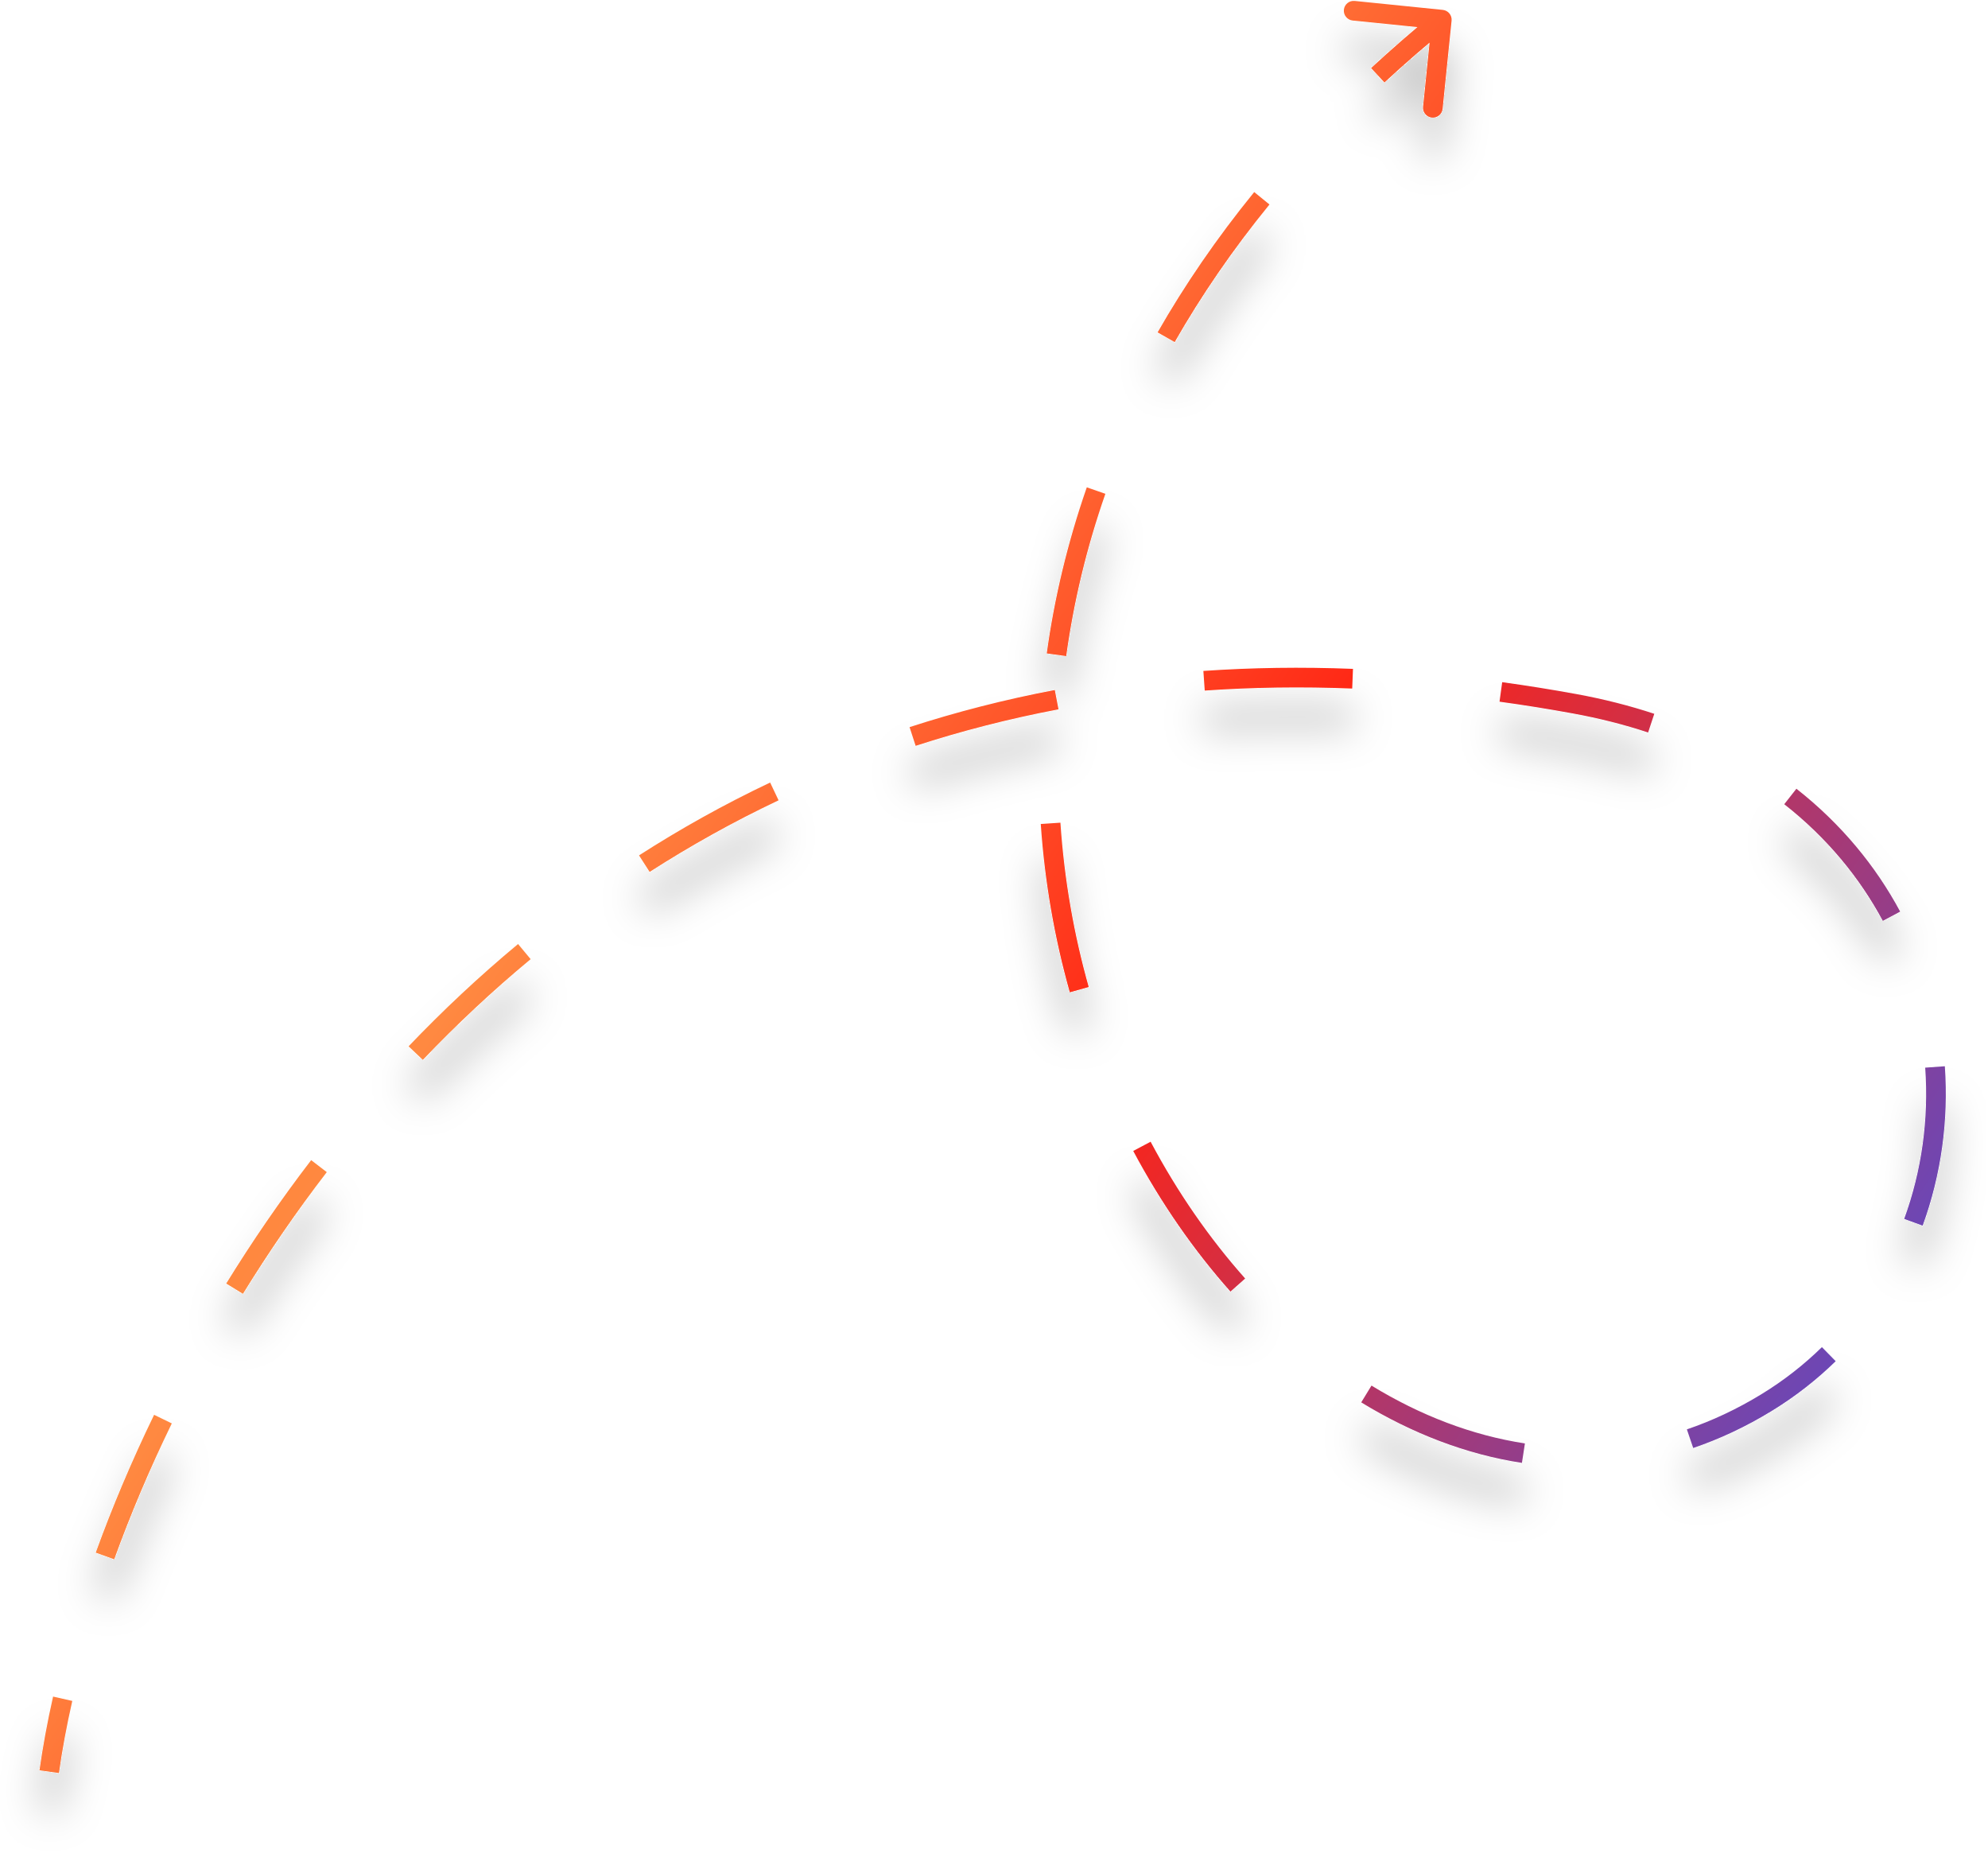
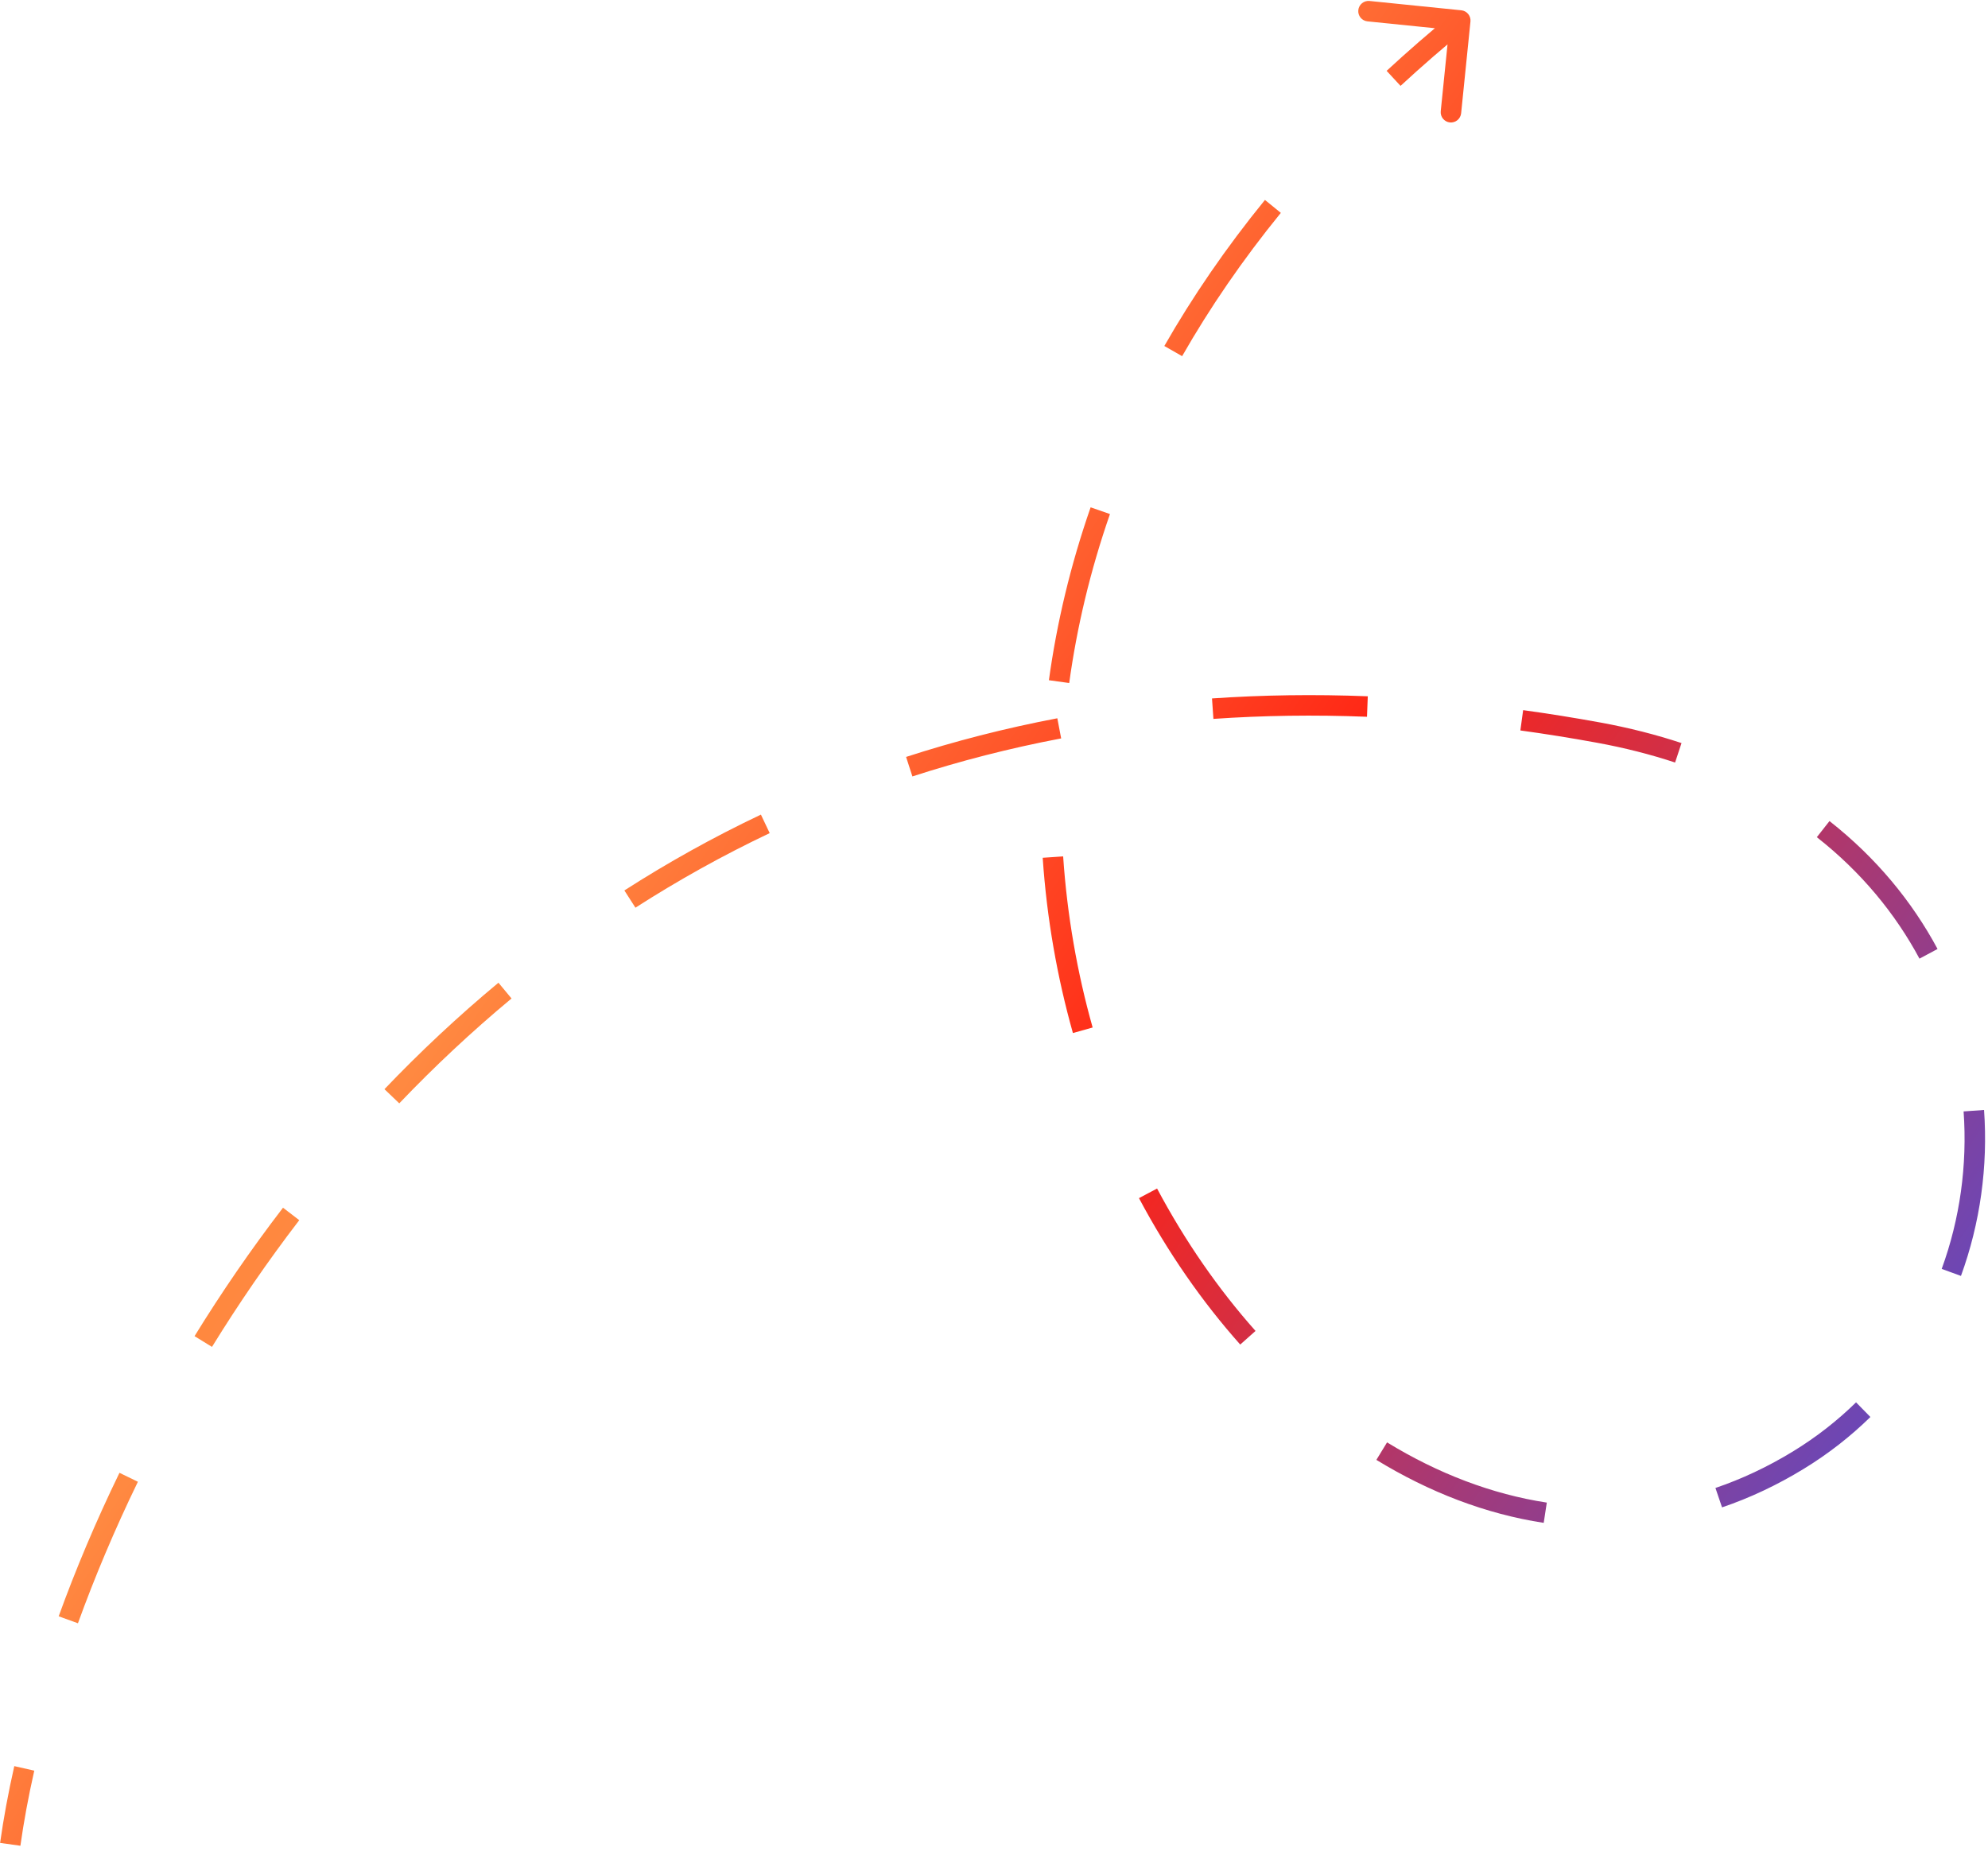
- <svg xmlns="http://www.w3.org/2000/svg" width="202" height="189" viewBox="0 0 202 189" fill="none">
-   <g filter="url(#filter0_d_1_1282)">
-     <path d="M160 71.5L159.82 72.484L159.82 72.484L160 71.5ZM179.5 142.5L180.021 143.353L179.5 142.5ZM147.495 2.101C147.551 1.552 147.151 1.061 146.601 1.005L137.647 0.095C137.098 0.039 136.607 0.439 136.551 0.989C136.495 1.538 136.896 2.029 137.445 2.085L145.404 2.894L144.595 10.853C144.539 11.402 144.939 11.893 145.489 11.949C146.038 12.005 146.529 11.604 146.585 11.055L147.495 2.101ZM5.99 180.138C6.314 177.828 6.764 175.376 7.345 172.809L5.394 172.367C4.802 174.984 4.342 177.491 4.01 179.861L5.99 180.138ZM11.606 158.425C13.228 153.949 15.175 149.313 17.457 144.614L15.659 143.74C13.345 148.502 11.371 153.202 9.726 157.744L11.606 158.425ZM24.687 131.452C27.256 127.284 30.093 123.139 33.204 119.084L31.617 117.867C28.463 121.978 25.588 126.179 22.984 130.403L24.687 131.452ZM42.963 107.682C46.368 104.117 50.019 100.687 53.919 97.447L52.641 95.909C48.679 99.2 44.973 102.682 41.517 106.3L42.963 107.682ZM66.01 88.587C70.148 85.931 74.513 83.49 79.111 81.31L78.254 79.503C73.577 81.721 69.137 84.204 64.93 86.904L66.01 88.587ZM93.037 75.776C97.673 74.272 102.511 73.024 107.554 72.066L107.18 70.101C102.055 71.075 97.136 72.344 92.42 73.874L93.037 75.776ZM122.412 70.161C127.241 69.827 132.235 69.75 137.398 69.954L137.476 67.955C132.243 67.749 127.176 67.827 122.274 68.165L122.412 70.161ZM152.365 71.289C154.816 71.625 157.301 72.023 159.82 72.484L160.18 70.516C157.632 70.05 155.118 69.648 152.637 69.307L152.365 71.289ZM159.82 72.484C162.531 72.979 165.078 73.631 167.464 74.419L168.092 72.52C165.614 71.702 162.977 71.028 160.18 70.516L159.82 72.484ZM181.296 81.706C185.632 85.113 188.957 89.167 191.314 93.561L193.077 92.616C190.589 87.98 187.087 83.712 182.532 80.133L181.296 81.706ZM195.619 108.47C195.992 113.705 195.261 118.962 193.482 123.839L195.361 124.525C197.238 119.379 198.007 113.841 197.614 108.328L195.619 108.47ZM185.124 136.864C183.302 138.649 181.252 140.257 178.979 141.647L180.021 143.353C182.425 141.884 184.595 140.182 186.524 138.293L185.124 136.864ZM178.979 141.647C176.484 143.171 173.951 144.354 171.402 145.22L172.046 147.114C174.739 146.199 177.405 144.952 180.021 143.353L178.979 141.647ZM154.946 146.648C149.587 145.829 144.322 143.808 139.357 140.771L138.314 142.478C143.477 145.635 148.991 147.761 154.644 148.625L154.946 146.648ZM126.522 129.894C122.902 125.825 119.655 121.149 116.913 115.995L115.147 116.934C117.961 122.223 121.298 127.031 125.028 131.223L126.522 129.894ZM110.626 100.279C109.129 94.965 108.139 89.367 107.748 83.581L105.752 83.716C106.153 89.642 107.167 95.376 108.701 100.821L110.626 100.279ZM108.339 66.66C109.087 61.222 110.391 55.703 112.317 50.169L110.429 49.512C108.458 55.171 107.124 60.82 106.358 66.387L108.339 66.66ZM119.359 34.76C122.05 30.051 125.246 25.375 128.991 20.776L127.44 19.513C123.628 24.195 120.37 28.961 117.622 33.768L119.359 34.76ZM140.672 8.381C142.717 6.491 144.869 4.621 147.132 2.775L145.868 1.225C143.573 3.096 141.39 4.993 139.314 6.913L140.672 8.381Z" fill="url(#paint0_linear_1_1282)" />
-   </g>
+ <svg xmlns="http://www.w3.org/2000/svg" width="194" height="181" viewBox="0 0 194 181" fill="none">
+   <path d="M156 71.5L155.82 72.484L156 71.5ZM175.5 142.5L176.021 143.353L175.5 142.5ZM143.495 2.101C143.551 1.552 143.151 1.061 142.601 1.005L133.647 0.095C133.098 0.039 132.607 0.439 132.551 0.989C132.495 1.538 132.896 2.029 133.445 2.085L141.404 2.894L140.595 10.853C140.539 11.402 140.939 11.893 141.489 11.949C142.038 12.005 142.529 11.604 142.585 11.055L143.495 2.101ZM1.99 180.138C2.314 177.828 2.764 175.376 3.345 172.809L1.394 172.367C0.802 174.984 0.342 177.491 0.01 179.861L1.99 180.138ZM7.606 158.425C9.228 153.949 11.175 149.313 13.457 144.614L11.659 143.74C9.345 148.502 7.371 153.202 5.726 157.744L7.606 158.425ZM20.687 131.452C23.256 127.284 26.093 123.139 29.204 119.084L27.617 117.867C24.463 121.978 21.588 126.179 18.984 130.403L20.687 131.452ZM38.963 107.682C42.368 104.117 46.019 100.687 49.919 97.447L48.641 95.909C44.679 99.2 40.973 102.682 37.517 106.3L38.963 107.682ZM62.01 88.587C66.148 85.931 70.513 83.49 75.111 81.31L74.254 79.503C69.577 81.721 65.137 84.204 60.93 86.904L62.01 88.587ZM89.037 75.776C93.673 74.272 98.511 73.024 103.554 72.066L103.18 70.101C98.055 71.075 93.136 72.344 88.42 73.874L89.037 75.776ZM118.412 70.161C123.241 69.827 128.235 69.75 133.398 69.954L133.476 67.955C128.243 67.749 123.176 67.827 118.274 68.165L118.412 70.161ZM148.365 71.289C150.816 71.625 153.301 72.023 155.82 72.484L156.18 70.516C153.632 70.05 151.118 69.648 148.637 69.307L148.365 71.289ZM155.82 72.484C158.531 72.979 161.078 73.631 163.464 74.419L164.092 72.52C161.614 71.702 158.977 71.028 156.18 70.516L155.82 72.484ZM177.296 81.706C181.632 85.113 184.957 89.167 187.314 93.561L189.077 92.616C186.589 87.98 183.087 83.712 178.532 80.133L177.296 81.706ZM191.619 108.47C191.992 113.705 191.261 118.962 189.482 123.839L191.361 124.525C193.238 119.379 194.007 113.841 193.614 108.328L191.619 108.47ZM181.124 136.864C179.302 138.649 177.252 140.257 174.979 141.647L176.021 143.353C178.425 141.884 180.595 140.182 182.524 138.293L181.124 136.864ZM174.979 141.647C172.484 143.171 169.951 144.354 167.402 145.22L168.046 147.114C170.739 146.199 173.405 144.952 176.021 143.353L174.979 141.647ZM150.946 146.648C145.587 145.829 140.322 143.808 135.357 140.771L134.314 142.478C139.477 145.635 144.991 147.761 150.644 148.625L150.946 146.648ZM122.522 129.894C118.902 125.825 115.655 121.149 112.913 115.995L111.147 116.934C113.961 122.223 117.298 127.031 121.028 131.223L122.522 129.894ZM106.626 100.279C105.129 94.965 104.139 89.367 103.748 83.581L101.752 83.716C102.153 89.642 103.167 95.376 104.701 100.821L106.626 100.279ZM104.339 66.66C105.087 61.222 106.391 55.703 108.317 50.169L106.429 49.512C104.458 55.171 103.124 60.82 102.358 66.387L104.339 66.66ZM115.359 34.76C118.05 30.051 121.246 25.375 124.991 20.776L123.44 19.513C119.628 24.195 116.37 28.961 113.622 33.768L115.359 34.76ZM136.672 8.381C138.717 6.491 140.869 4.621 143.132 2.775L141.868 1.225C139.573 3.096 137.39 4.993 135.314 6.913L136.672 8.381Z" fill="url(#paint0_linear_276_2373)" />
  <defs>
-     <filter id="filter0_d_1_1282" x="0.01" y="0.09" width="201.704" height="188.049" filterUnits="userSpaceOnUse" color-interpolation-filters="sRGB">
-       <feFlood flood-opacity="0" result="BackgroundImageFix" />
-       <feColorMatrix in="SourceAlpha" type="matrix" values="0 0 0 0 0 0 0 0 0 0 0 0 0 0 0 0 0 0 127 0" result="hardAlpha" />
-       <feOffset dy="4" />
-       <feGaussianBlur stdDeviation="2" />
-       <feComposite in2="hardAlpha" operator="out" />
-       <feColorMatrix type="matrix" values="0 0 0 0 0 0 0 0 0 0 0 0 0 0 0 0 0 0 0.25 0" />
-       <feBlend mode="normal" in2="BackgroundImageFix" result="effect1_dropShadow_1_1282" />
-       <feBlend mode="normal" in="SourceGraphic" in2="effect1_dropShadow_1_1282" result="shape" />
-     </filter>
-     <linearGradient id="paint0_linear_1_1282" x1="421.074" y1="248.094" x2="40.308" y2="-16.546" gradientUnits="userSpaceOnUse">
+     <linearGradient id="paint0_linear_276_2373" x1="417.074" y1="248.094" x2="36.308" y2="-16.546" gradientUnits="userSpaceOnUse">
      <stop stop-color="white" />
      <stop offset="0.091" stop-color="#FFEA01" />
      <stop offset="0.247" stop-color="#E4CA56" />
      <stop offset="0.345" stop-color="#CEFD67" />
      <stop offset="0.43" stop-color="#DDB149" />
      <stop offset="0.53" stop-color="#5A4BC9" />
      <stop offset="0.717" stop-color="#FF2414" />
      <stop offset="0.844" stop-color="#FF8941" />
      <stop offset="1" stop-color="#FF6201" />
    </linearGradient>
  </defs>
</svg>
